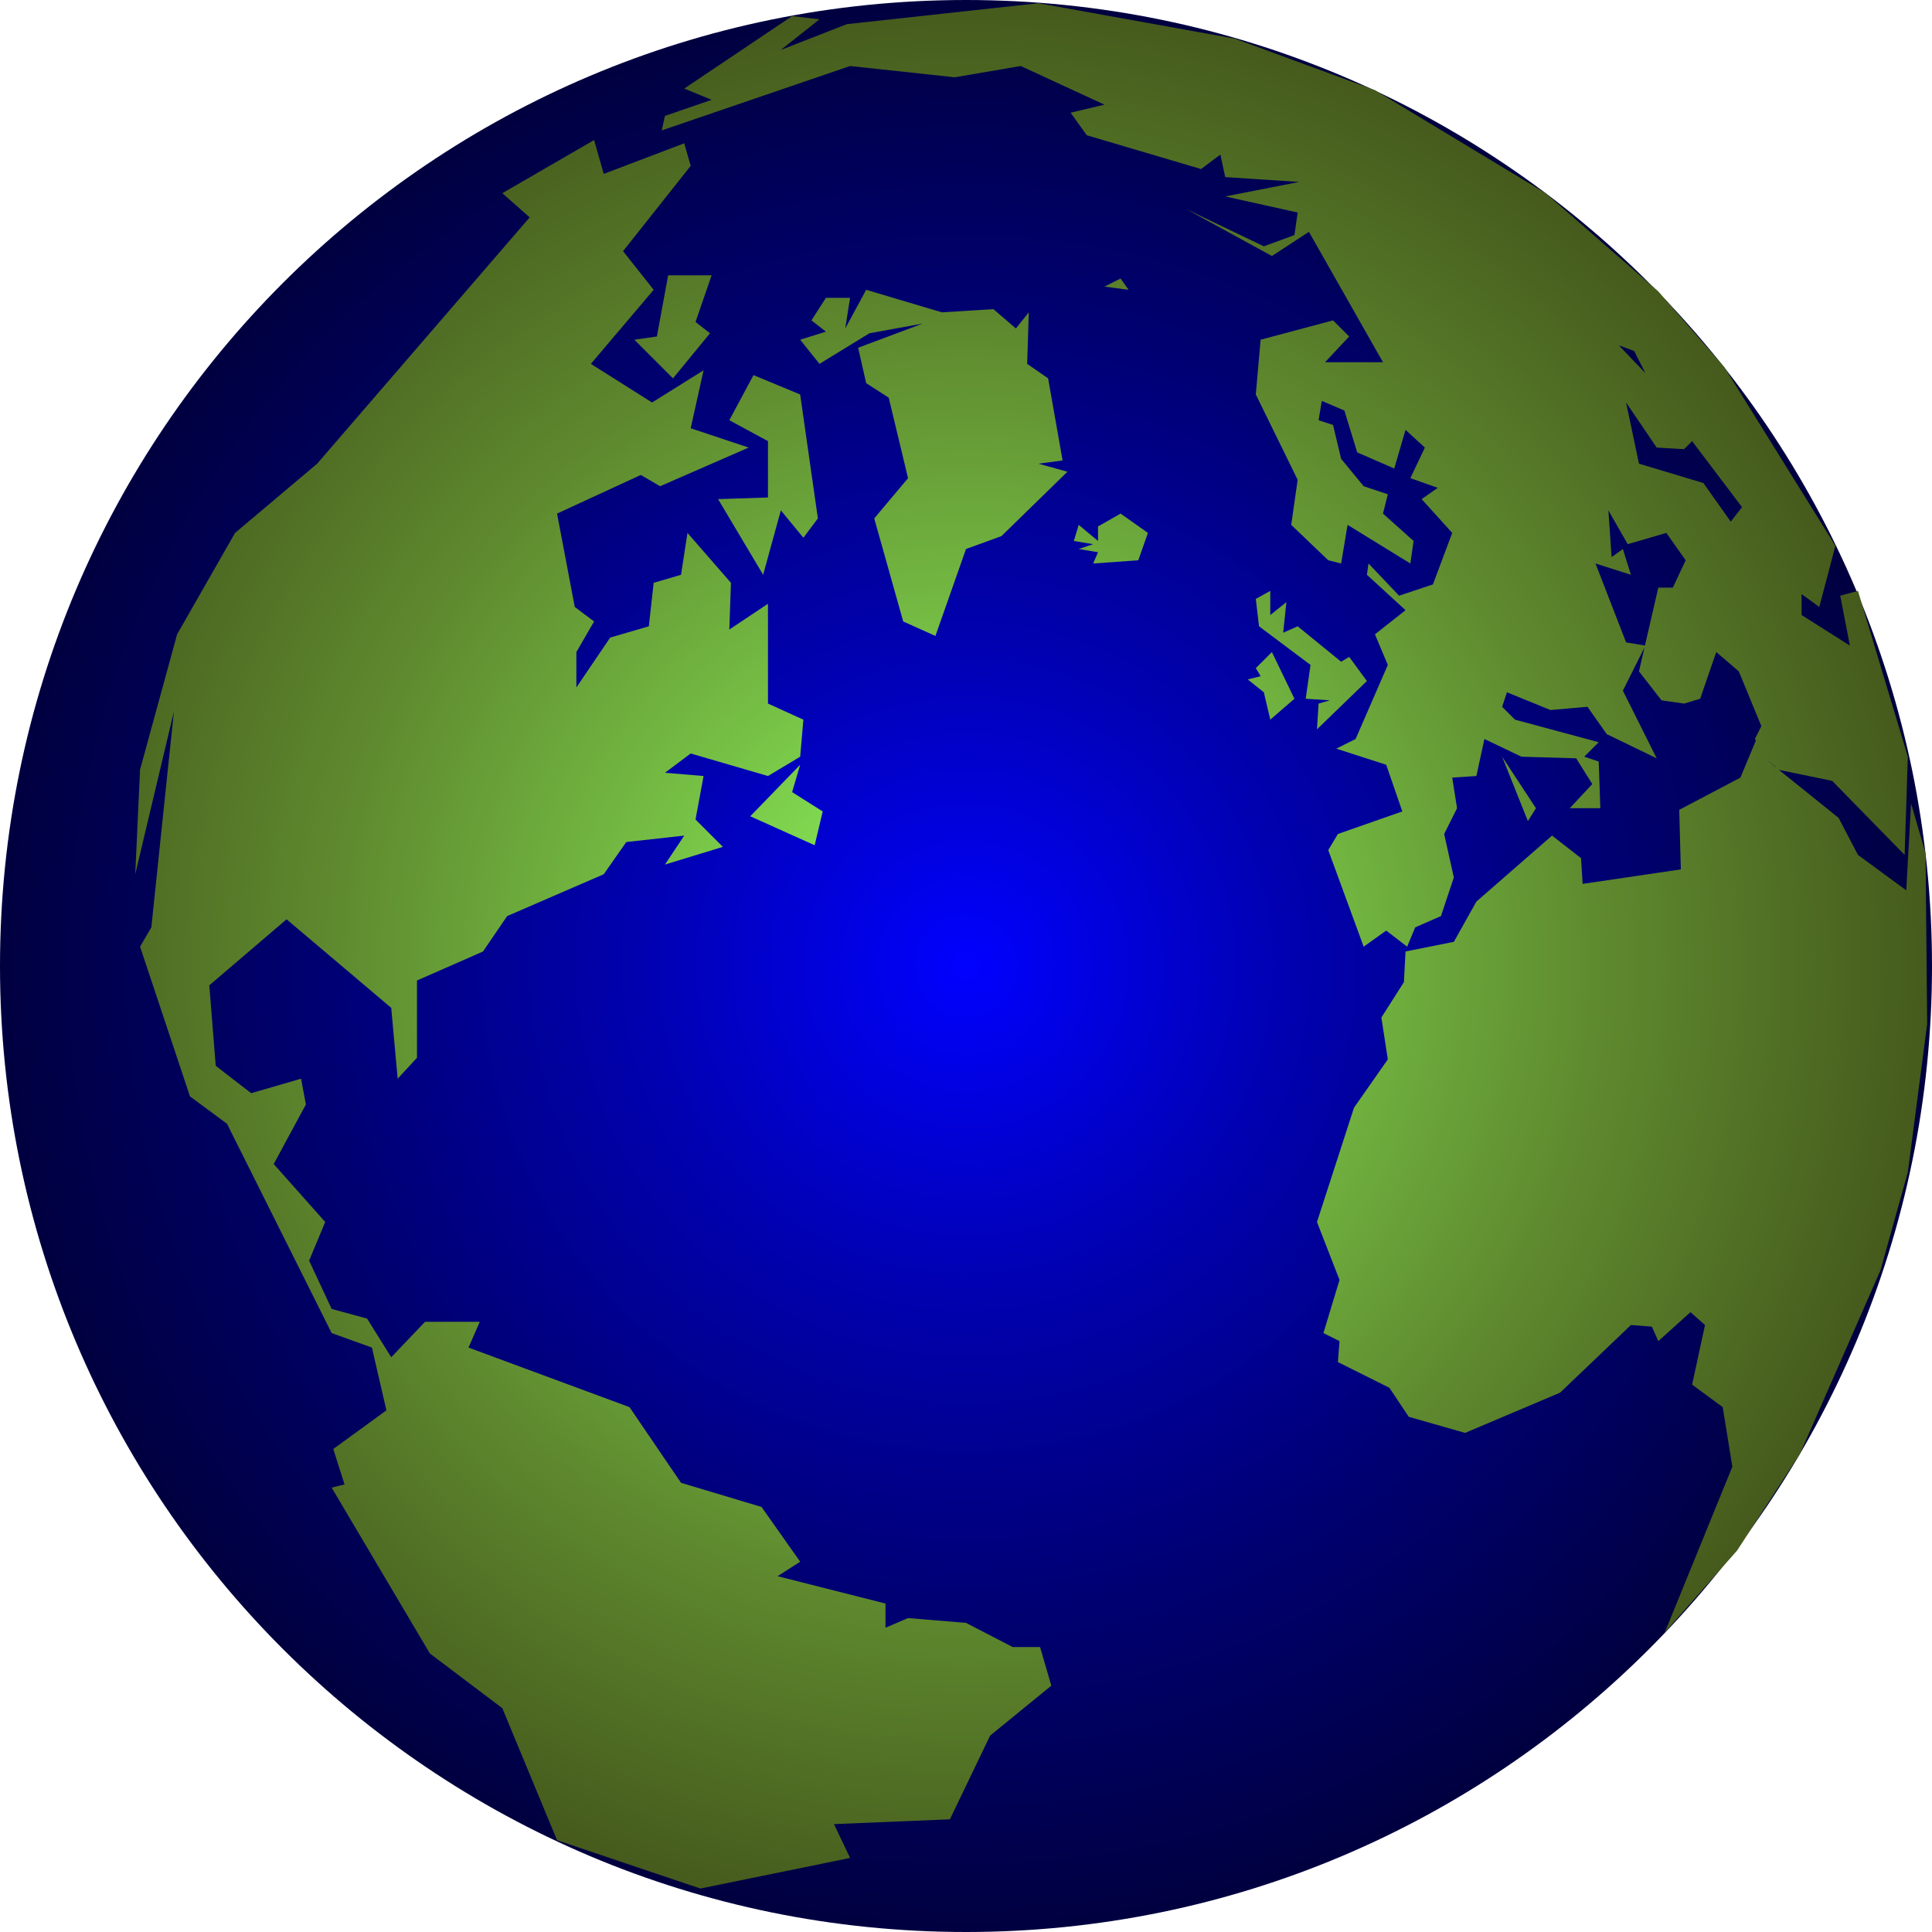
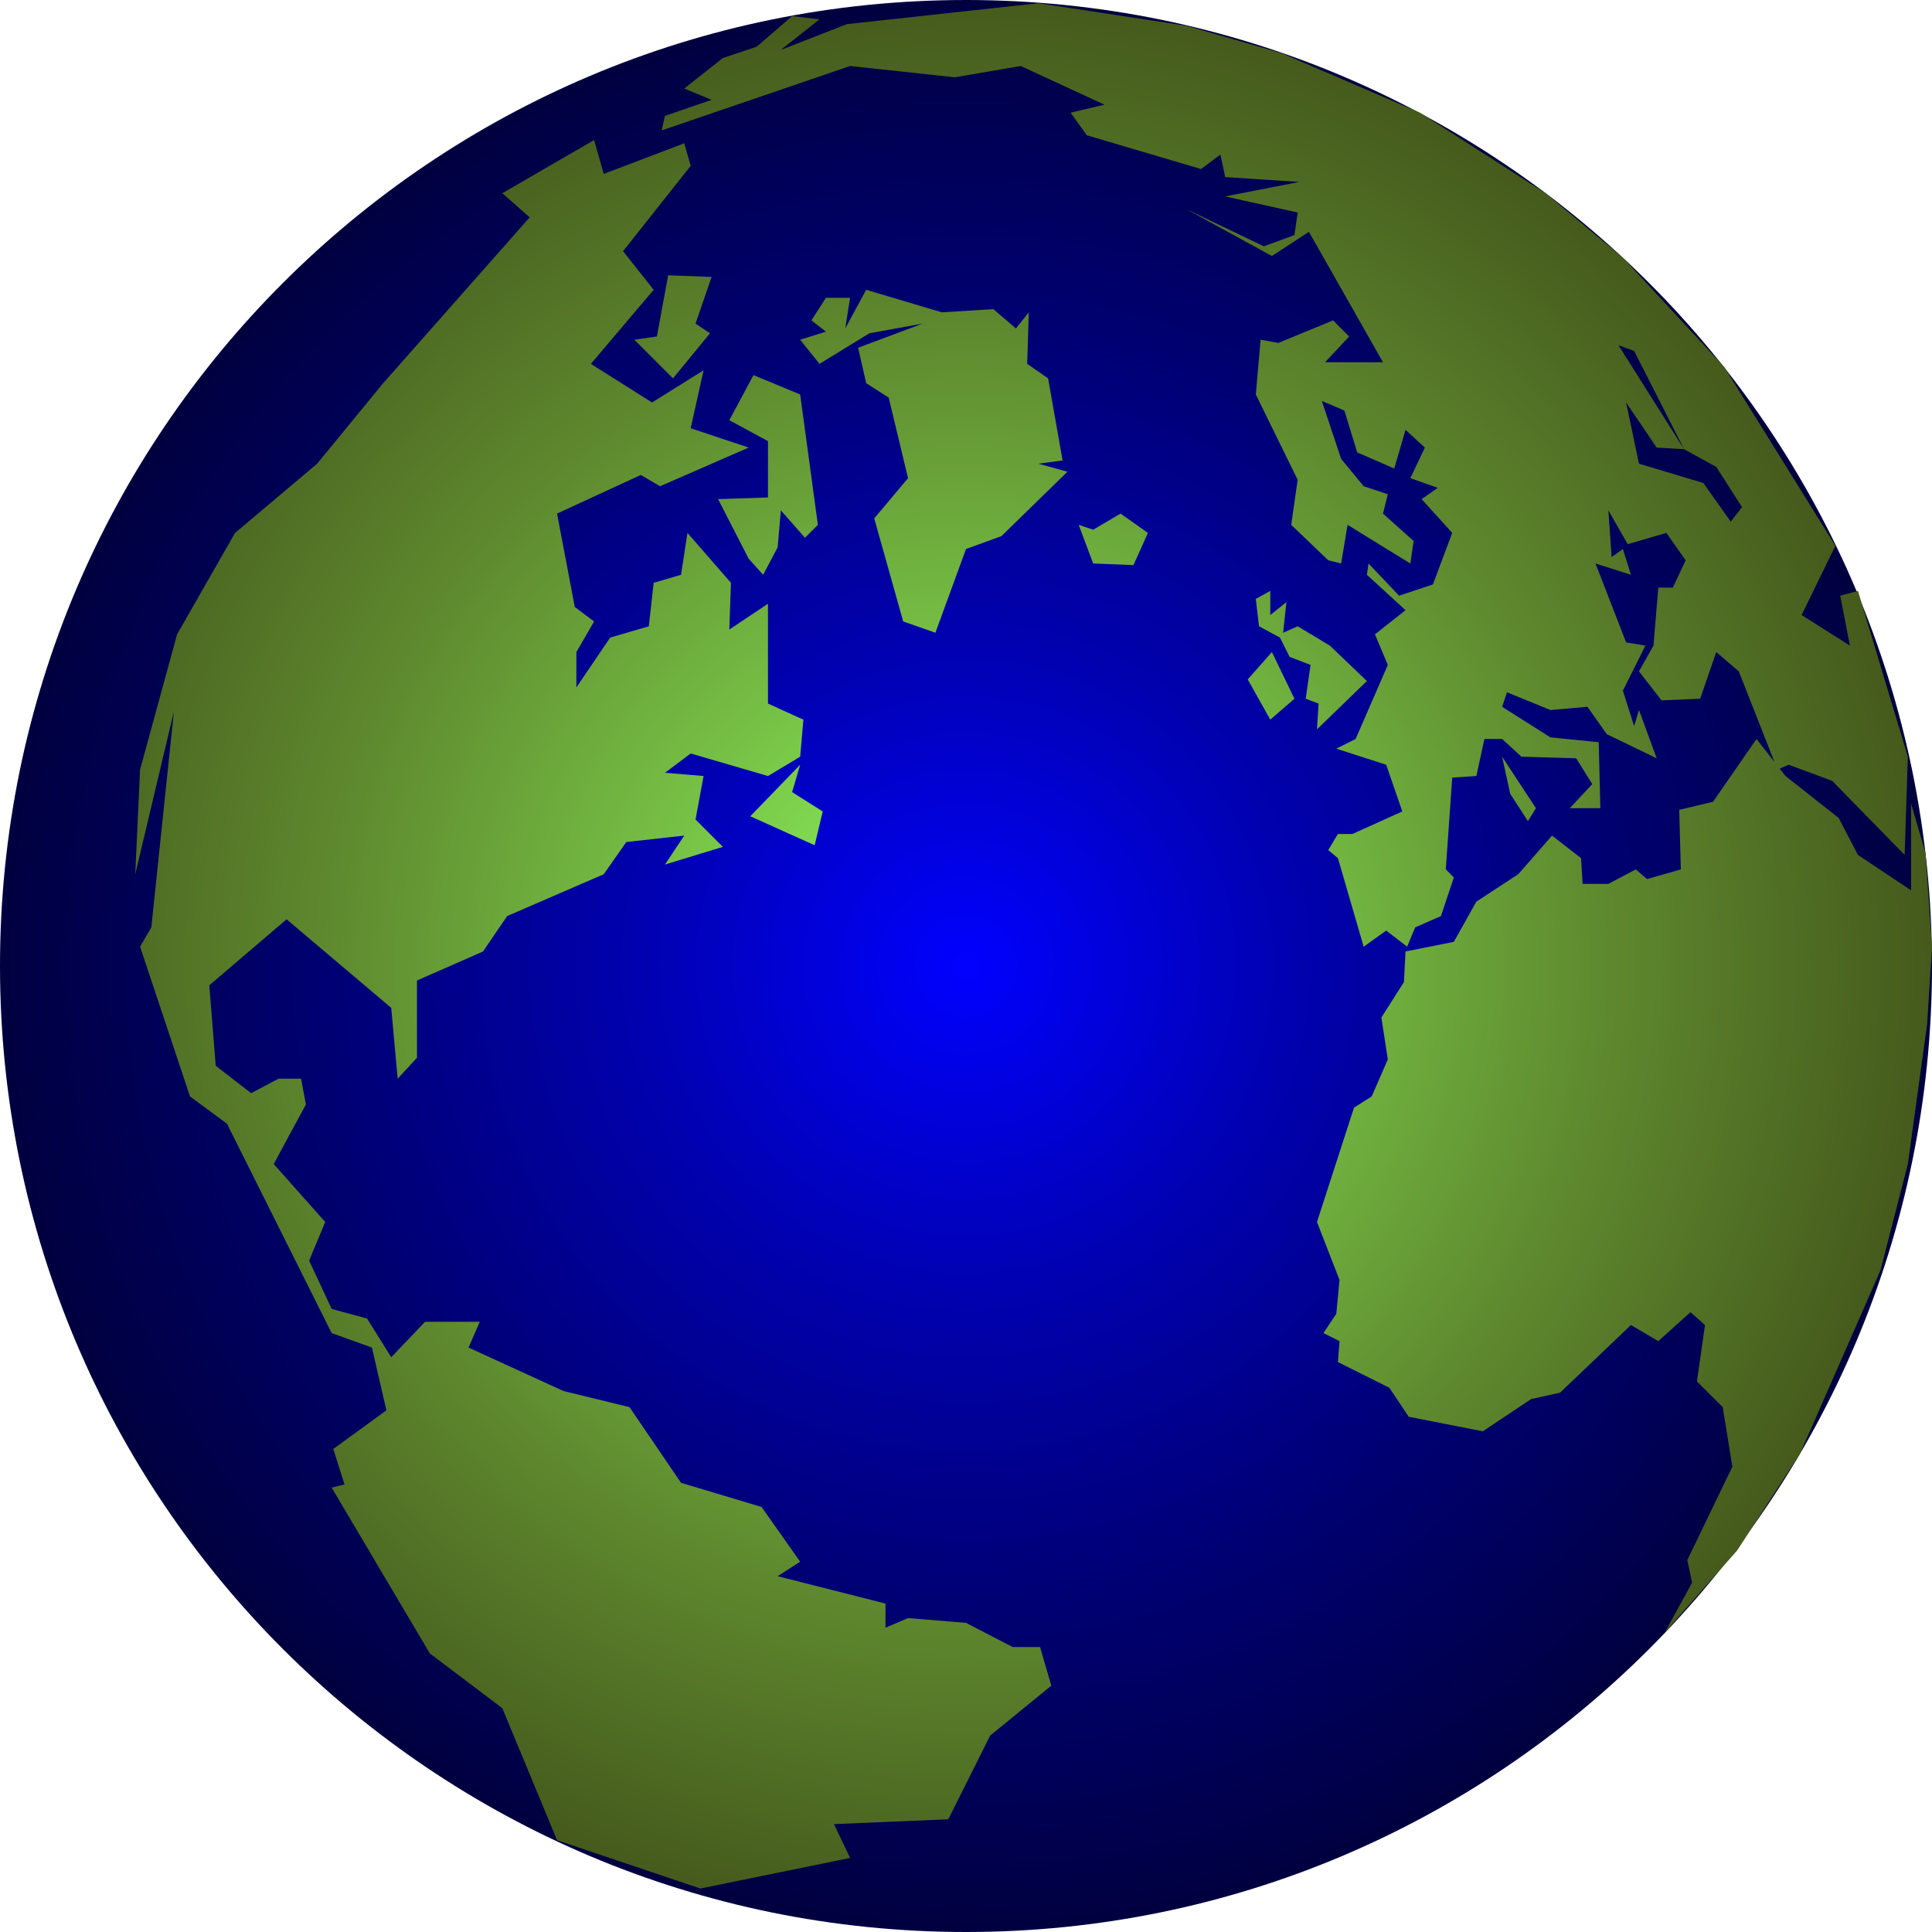
<svg xmlns="http://www.w3.org/2000/svg" viewBox="0 0 120 120" width="120" height="120">
  <defs>
    <radialGradient id="o" cx="60" cy="60" r="60" gradientUnits="userSpaceOnUse">
      <stop offset="0" stop-color="#0101FF" />
      <stop offset="0.333" stop-color="#0101B1" />
      <stop offset="0.667" stop-color="#000072" />
      <stop offset="1" stop-color="#000040" />
    </radialGradient>
    <radialGradient id="l" cx="60" cy="60" r="60" gradientUnits="userSpaceOnUse">
      <stop offset="0" stop-color="#90FF60" />
      <stop offset="0.333" stop-color="#76C045" />
      <stop offset="0.667" stop-color="#5E882E" />
      <stop offset="1" stop-color="#455A1C" />
    </radialGradient>
  </defs>
  <circle cx="60" cy="60" r="60" fill="url(#o)" />
-   <path fill="url(#l)" d="M36.9,8.7l-5.7,3.3 1.7,1.5 -13.2,15.3 -5.1,4.3 -3.6,6.3 -2.3,8.4 -0.3,6.5 2.4,-10.1 -1.4,13.4 -0.7,1.2 3.1,9.3 2.3,1.7 6.5,13 2.5,0.9 0.9,3.9 -3.3,2.4 0.7,2.2 -0.8,0.2 6.1,10.3 4.5,3.4 3.4,8.2 8.9,3 9.3,-1.9 -1,-2.1 7.2,-0.3 2.5,-5.2 3.8,-3.1 -0.7,-2.4 -1.7,0 -2.9,-1.5 -3.6,-0.3 -1.4,0.6 0,-1.5 -6.7,-1.7 1.4,-0.9 -2.4,-3.4 -5,-1.5 -3.2,-4.7 -10,-3.7 0.7,-1.6 -3.4,0 -2.1,2.2 -1.5,-2.4 -2.2,-0.6 -1.4,-3 1,-2.4 -3.2,-3.6 2,-3.7 -0.3,-1.6 -3.1,0.9 -2.2,-1.7 -0.4,-5 4.8,-4.1 6.5,5.5 0.4,4.4 1.2,-1.3 0,-4.8 4.1,-1.8 1.5,-2.2 6,-2.6 1.4,-2 3.6,-0.4 -1.2,1.8 3.6,-1.1 -1.7,-1.7 0.5,-2.7 -2.4,-0.2 1.6,-1.2 4.8,1.4 2,-1.2 0.2,-2.3 -2.2,-1 0,-6.2 -2.4,1.6 0.1,-2.9 -2.7,-3.1 -0.4,2.6 -1.7,0.5 -0.3,2.7 -2.4,0.7 -2.1,3.1 0,-2.2 1.1,-1.9 -1.2,-0.9 -1.1,-5.8 5.2,-2.4 1.2,0.7 5.5,-2.4 -3.6,-1.2 0.8,-3.6 -3.2,2 -3.8,-2.4 3.9,-4.6 -1.9,-2.4 4.2,-5.3 -0.4,-1.4 -5,1.9zM41.5,17.1l-0.7,3.8 -1.4,0.2 2.4,2.4 2.3,-2.8 -0.9,-0.7 1,-2.9zM69.6,17.3l-1,0.5 1.5,0.2zM53.8,18l-1.3,2.4 0.3,-1.9 -1.5,0 -0.9,1.4 0.9,0.7 -1.6,0.5 1.2,1.5 3.1,-1.9 3.3,-0.6 -4,1.5 0.5,2.2 1.4,0.9 1.2,5 -2.1,2.5 1.8,6.4 2,0.9 1.9,-5.4 2.2,-0.8 4.1,-4 -1.8,-0.5 1.5,-0.2 -0.9,-5.1 -1.3,-0.9 0.1,-3.2 -0.8,1 -1.4,-1.2 -3.2,0.2zM46.8,23.3l-1.5,2.8 2.4,1.3 0,3.5 -3.1,0.1 2.8,4.7 1.1,-4 1.4,1.7 0.9,-1.2 -1.1,-7.7zM69.6,31.9l-1.4,0.8 0,0.9 -1.2,-1 -0.3,1 1.2,0.2 -0.9,0.3 1.2,0.2 -0.3,0.7 2.8,-0.2 0.6,-1.7zM78.9,36.7l-0.9,0.5 0.2,1.7 3.2,2.4 -0.3,2.1 1.5,0.1 -0.7,0.2 -0.1,1.6 3.1,-3 -1.1,-1.5 -0.5,0.3 -2.7,-2.2 -0.9,0.4 0.2,-1.9 -1,0.8zM79,40.5l-1,1 0.3,0.5 -0.8,0.2 1,0.8 0.4,1.7 1.5,-1.3zM49.7,47.5l-3.1,3.2 4,1.8 0.5,-2.1 -1.9,-1.2zM64.5,0.2l-11.9,1.3 -4.1,1.6 2.4,-1.9 -1.7,-0.2 -6.7,4.5 1.7,0.7 -2.9,1 -0.2,0.9 11.7,-4 6.5,0.7 4.1,-0.7 5.2,2.4 -2.1,0.5 1,1.4 7.1,2.1 1.2,-0.9 0.3,1.4 4.6,0.3 -4.6,0.9 4.5,1 -0.2,1.4 -1.9,0.7 -4.8,-2.3 5.3,2.9 2.3,-1.5 20.2,7.4 3.1,6.1 0.5,-0.5 3.1,4.1 -0.7,0.9 -1.7,-2.4 -2.3,3.1 1.2,1.7 -0.8,1.7 -0.9,0 -1.2,5.2 1.4,1.8 1.4,0.2 1,-0.3 1,-2.9 1.4,1.2 1.4,3.4 -0.4,0.8 1.4,1.9 3.4,0.7 4.5,4.6 0.2,-6.1 -3.1,-10.3 -1.1,0.3 0.6,3.1 -3,-1.9 0,-1.3 1.1,0.8 1,-3.8 -6.9,-11.1 -4.1,-4.7 -7,-6.1 -10.6,-6.4 -8.7,-3.2zM81.3,14.4l4.6,8.1 -3.6,0 1.5,-1.6 -1,-1 -4.5,1.2 -0.3,3.4 2.6,5.3 -0.4,2.8 2.3,2.2 0.8,0.2 0.4,-2.4 3.9,2.4 0.2,-1.4 -1.9,-1.7 0.3,-1.2 -1.5,-0.5 -1.4,-1.7 -0.5,-2.1 -0.9,-0.3 0.2,-1.2 1.4,0.6 0.8,2.6 2.3,1 0.7,-2.4 1.2,1.1 -0.9,1.9 1.7,0.6 -1,0.7 1.9,2.1 -1.2,3.2 -2.1,0.7 -1.9,-2 -0.1,0.7 2.4,2.2 -1.9,1.5 0.8,1.9 -2,4.6 -1.2,0.6 3.1,1 1,2.9 -4,1.4 -0.6,1 2.2,6 1.4,-1 1.3,1 0.5,-1.2 1.6,-0.7 0.8,-2.4 -0.6,-2.7 0.8,-1.6 -0.3,-1.9 1.5,-0.1 0.5,-2.3 2.3,1.1 3.4,0.1 1,1.6 -1.4,1.5 1.9,0 -0.1,-2.9 -0.9,-0.3 0.9,-0.9 -5.2,-1.4 -0.8,-0.8 0.3,-0.9 2.7,1.1 2.3,-0.2 1.2,1.7 3.1,1.5 -2.1,-4.2 1.4,-2.8 -1.2,-0.2 -1.9,-4.9 2.2,0.7 -0.5,-1.6 -0.7,0.5 -0.2,-2.9 1.2,2.1 2.4,-0.7 2.3,-3.1 -4,-1.2 -0.8,-3.8 1.9,2.8 1.7,0.1 -1.9,-4.2 -2.2,-2.3zM109.1,45.9l-1,2.4 -3.8,2 0.1,3.7 -6.1,0.9 -0.1,-1.6 -1.8,-1.4 -4.7,4.1 -1.4,2.5 -3,0.6 -0.1,1.9 -1.4,2.2 0.4,2.6 -2.1,3 -2.3,7.1 1.4,3.6 -1,3.3 1,0.5 -0.1,1.3 3.2,1.6 1.2,1.8 3.5,1 5.9,-2.5 4.4,-4.2 1.3,0.1 0.4,0.9 2,-1.8 0.9,0.8 -0.8,3.7 1.9,1.4 0.6,3.7 -4.2,10.3 4.5,-5.1 3.9,-6 5,-11.4 1.7,-6.1 1.2,-9.2 -0.1,-10.6 -0.9,-3.1 -0.3,5.4 -3,-2.2 -1.2,-2.3 -4.6,-3.7 0.9,0.7zM93.3,47l1.6,4 0.5,-0.8z" />
+   <path fill="url(#l)" d="M36.9,8.7l-5.7,3.3 1.7,1.5-9.1,10.3-4.1,5-5.1,4.3-3.6,6.3-2.3,8.4-0.3,6.5 2.4-10.1-1.4,13.4-0.7,1.2 3.1,9.3 2.3,1.7 6.5,13 2.5,0.9 0.9,3.9-3.3,2.4 0.7,2.2-0.8,0.2 6.1,10.3 4.5,3.4 3.4,8.2 8.9,3 9.3-1.9-1-2.1 7.1-0.3 2.6-5.2 3.8-3.1-0.7-2.4-1.7,0-2.9-1.5-3.6-0.3-1.4,0.6 0-1.5-6.7-1.7 1.4-0.9-2.4-3.4-5-1.5-3.2-4.7-4.1-1-5.9-2.7 0.7-1.6-3.4,0-2.1,2.2-1.5-2.4-2.2-0.6-1.4-3 1-2.4-3.2-3.6 2-3.7-0.3-1.6-1.4,0-1.7,0.9-2.2-1.7-0.4-5 4.8-4.1 6.5,5.5 0.4,4.4 1.2-1.3 0-4.8 4.1-1.8 1.5-2.2 6-2.6 1.4-2 3.6-0.4-1.2,1.8 3.6-1.1-1.7-1.7 0.5-2.7-2.4-0.2 1.6-1.2 4.8,1.4 2-1.2 0.2-2.3-2.2-1 0-6.2-2.4,1.6 0.1-2.9-2.7-3.1-0.4,2.6-1.7,0.5-0.3,2.7-2.4,0.7-2.1,3.1 0-2.2 1.1-1.9-1.2-0.9-1.1-5.8 5.2-2.4 1.2,0.7 5.5-2.4-3.6-1.2 0.8-3.6-3.2,2-3.8-2.4 3.9-4.6-1.9-2.4 4.2-5.3-0.4-1.4-5,1.9zM41.5,17.1l-0.7,3.8-1.4,0.2 2.4,2.4 2.3-2.8-0.9-0.6 1-2.9zM53.8,18l-1.3,2.4 0.3-1.9-1.5,0-0.9,1.4 0.9,0.7-1.6,0.5 1.2,1.5 3.1-1.9 3.3-0.6-4,1.5 0.5,2.2 1.4,0.9 1.2,5-2.1,2.5 1.8,6.4 2,0.7 1.9-5.2 2.2-0.8 4.1-4-1.8-0.5 1.5-0.2-0.9-5.1-1.3-0.9 0.1-3.2-0.8,1-1.4-1.2-3.2,0.2zM46.8,23.3l-1.5,2.8 2.4,1.3 0,3.5-3.1,0.1 1.9,3.7 0.9,1 0.9-1.7 0.2-2.3 1.5,1.7 0.8-0.8-1.1-8.1zM69.6,31.9l-1.7,1-0.9-0.3 0.9,2.4 2.5,0.1 0.9-2zM78.9,36.7l-0.9,0.5 0.2,1.7 1.3,0.7 0.6,1.2 1.3,0.5-0.3,2.1 0.8,0.3-0.1,1.6 3.1-3-2.3-2.2-2-1.2-0.9,0.4 0.2-1.9-1,0.8zM79,40.5l-1.5,1.7 1.4,2.5 1.5-1.3zM49.7,47.5l-3.1,3.2 4,1.8 0.5-2.1-1.9-1.2zM52.6,1.5l-4.1,1.6 2.4-1.9-1.7-0.2-2.2,1.9-2.1,0.7-2.4,1.9 1.7,0.7-2.9,1-0.2,0.9 11.7-4 6.5,0.7 4.1-0.7 5.2,2.4-2.1,0.5 1,1.4 7.1,2.1 1.2-0.9 0.3,1.4 4.6,0.3-4.6,0.9 4.5,1-0.2,1.4-1.9,0.7-4.8-2.3 5.3,2.9 2.3-1.5 20.2,7.4 3.1,6.1 2,1.1 1.6,2.5-0.7,0.9-1.7-2.4-2.3,3.1 1.2,1.7-0.8,1.7-0.9,0-0.3,3.6-0.9,1.6 1.4,1.8 2.4-0.1 1-2.9 1.4,1.2 2.4,6.1 0.7-0.3 2.7,1 4.5,4.6 0.2-6.1-3.1-10.3-1.1,0.3 0.6,3.1-3-1.9 2.1-4.3-6.9-11.1-6.3-6.8-4.8-4-7.8-5-8.6-3.7-5.9-1.7-9.2-1.4zM81.3,14.4l4.6,8.1-3.6,0 1.5-1.6-1-1-3.4,1.4-1.1-0.2-0.3,3.4 2.6,5.3-0.4,2.8 2.3,2.2 0.8,0.2 0.4-2.4 3.9,2.4 0.2-1.4-1.9-1.7 0.3-1.2-1.5-0.5-1.4-1.7-1.2-3.6 1.4,0.6 0.8,2.6 2.3,1 0.7-2.4 1.2,1.1-0.9,1.9 1.7,0.6-1,0.7 1.9,2.1-1.2,3.2-2.1,0.7-1.9-2-0.1,0.7 2.4,2.2-1.9,1.5 0.8,1.9-2,4.6-1.2,0.6 3.1,1 1,2.9-3.1,1.4-0.9,0-0.6,1 0.6,0.5 1.6,5.5 1.4-1 1.3,1 0.5-1.2 1.6-0.7 0.8-2.4-0.5-0.5 0.4-5.7 1.5-0.1 0.5-2.3 1.1,0 1.2,1.1 3.4,0.1 1,1.6-1.4,1.5 1.9,0-0.1-4.1-3-0.3-3-1.9 0.3-0.9 2.7,1.1 2.3-0.2 1.2,1.7 3.1,1.5-1.1-3-0.3,1-0.7-2.2 1.4-2.8-1.2-0.2-1.9-4.9 2.2,0.7-0.5-1.6-0.7,0.5-0.2-2.9 1.2,2.1 2.4-0.7 2.3-3.1-4-1.2-0.8-3.8 1.9,2.8 1.7,0.1-4.1-6.5zM109.1,45.9l-2.7,3.9-2.1,0.5 0.1,3.7-2.1,0.6-0.7-0.6-1.7,0.9-1.6,0-0.1-1.6-1.8-1.4-2.1,2.4-2.6,1.7-1.4,2.5-3,0.6-0.1,1.9-1.4,2.2 0.4,2.6-1,2.3-1.1,0.7-2.3,7.1 1.4,3.6-0.2,2.1-0.8,1.2 1,0.5-0.1,1.3 3.2,1.6 1.2,1.8 4.6,0.9 3-2 1.8-0.4 4.4-4.2 1.7,1 2-1.8 0.9,0.8-0.5,3.5 1.6,1.6 0.6,3.7-2.8,5.8 0.3,1.4-1.7,3.1 4.5-5.1 3.9-6 5-11.4 1.7-6.6 1.2-8.7 0.3-4.8-0.4-5.8-0.9-3.1 0,5.4-3.3-2.2-1.2-2.3-3.3-2.6zM93.3,47l0.5,2.3 1.1,1.7 0.5-0.8z" />
</svg>
